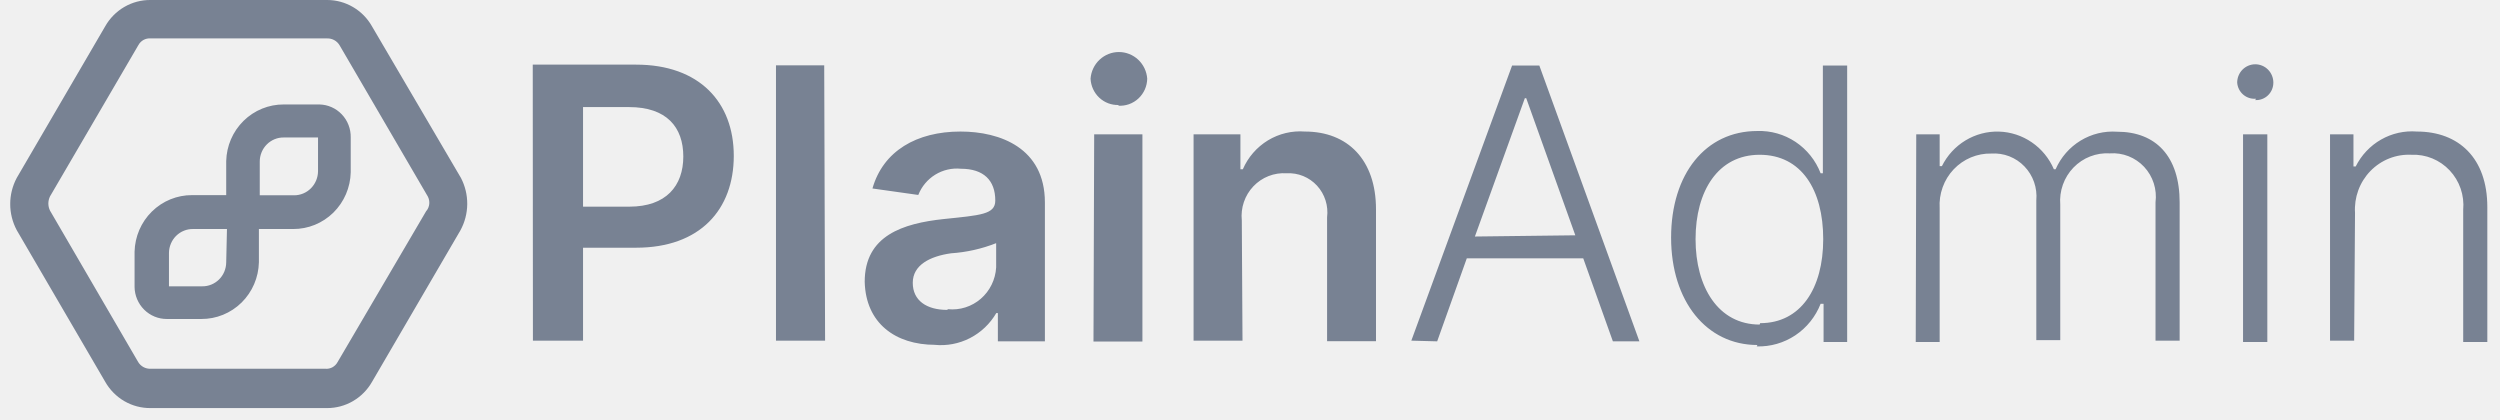
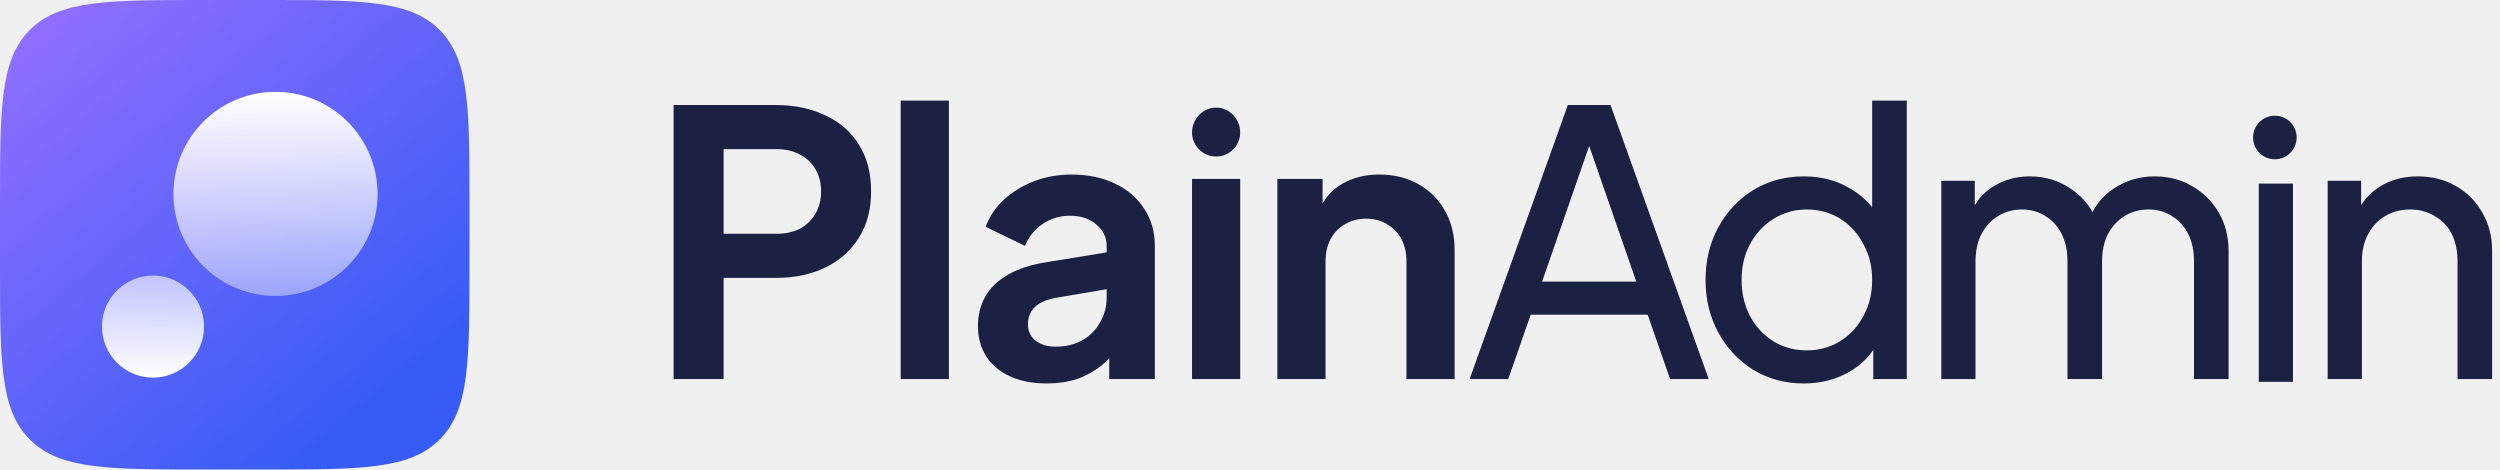
- <svg xmlns="http://www.w3.org/2000/svg" width="143" height="24" viewBox="0 0 143 24" fill="none">
-   <g clip-path="url(#clip0_1025_72)">
-     <path d="M30.483 19.485H33.35V14.169H36.385C40.051 14.169 41.972 11.981 41.972 8.913C41.972 5.845 40.001 3.697 36.385 3.697H30.473L30.483 19.485ZM33.35 11.821V6.125H35.981C38.129 6.125 39.085 7.274 39.085 8.953C39.085 10.632 38.1 11.821 36.001 11.821H33.35ZM47.145 3.737H44.386V19.485H47.195L47.145 3.737ZM53.452 19.724C54.151 19.795 54.856 19.661 55.483 19.339C56.109 19.017 56.632 18.519 56.989 17.906H57.078V19.525H59.768V11.581C59.768 8.463 57.206 7.524 54.94 7.524C52.437 7.524 50.516 8.633 49.904 10.781L52.526 11.151C52.717 10.668 53.058 10.261 53.496 9.991C53.935 9.721 54.449 9.602 54.96 9.652C56.26 9.652 56.93 10.312 56.93 11.471C56.93 12.27 56.083 12.31 53.974 12.53C51.668 12.78 49.461 13.459 49.461 16.117C49.52 18.495 51.225 19.724 53.491 19.724H53.452ZM54.181 17.726C53.008 17.726 52.21 17.196 52.21 16.177C52.21 15.158 53.196 14.658 54.398 14.489C55.283 14.43 56.153 14.235 56.98 13.909V15.298C56.96 15.641 56.872 15.976 56.721 16.284C56.571 16.592 56.36 16.866 56.102 17.089C55.845 17.312 55.545 17.48 55.222 17.582C54.898 17.685 54.558 17.72 54.221 17.686L54.181 17.726ZM62.547 19.535H65.346V7.684H62.587L62.547 19.535ZM63.956 6.045C64.167 6.06 64.379 6.031 64.578 5.961C64.778 5.89 64.961 5.779 65.117 5.634C65.273 5.489 65.398 5.313 65.485 5.118C65.571 4.922 65.618 4.711 65.621 4.497C65.59 4.083 65.405 3.696 65.105 3.414C64.804 3.133 64.41 2.976 64.001 2.976C63.591 2.976 63.197 3.133 62.897 3.414C62.596 3.696 62.411 4.083 62.38 4.497C62.398 4.914 62.578 5.306 62.88 5.589C63.183 5.872 63.584 6.022 63.996 6.005L63.956 6.045ZM71.031 12.61C70.995 12.255 71.035 11.896 71.149 11.559C71.263 11.222 71.449 10.914 71.693 10.657C71.937 10.4 72.234 10.2 72.562 10.071C72.89 9.943 73.242 9.888 73.593 9.912C73.917 9.893 74.24 9.947 74.541 10.069C74.842 10.192 75.113 10.38 75.334 10.62C75.555 10.861 75.721 11.147 75.82 11.46C75.92 11.773 75.95 12.104 75.909 12.43V19.515H78.707V11.971C78.707 9.143 77.091 7.524 74.638 7.524C73.899 7.467 73.161 7.644 72.525 8.03C71.89 8.417 71.388 8.994 71.09 9.682H70.952V7.684H68.272V19.485H71.071L71.031 12.61ZM82.206 19.525L83.9 14.778H90.562L92.257 19.525H93.774L88.049 3.747H86.492L80.728 19.485L82.206 19.525ZM84.364 13.529L87.221 5.616H87.3L90.108 13.459L84.364 13.529ZM100.485 19.814C101.267 19.838 102.038 19.616 102.692 19.18C103.346 18.744 103.851 18.114 104.14 17.376H104.308V19.564H105.658V3.747H104.268V9.912H104.14C103.857 9.178 103.356 8.551 102.707 8.118C102.057 7.685 101.291 7.467 100.514 7.494C97.558 7.494 95.587 9.952 95.587 13.589C95.587 17.226 97.607 19.734 100.524 19.734L100.485 19.814ZM100.652 18.565C98.287 18.565 96.986 16.427 96.986 13.679C96.986 10.931 98.267 8.853 100.652 8.853C103.037 8.853 104.288 10.851 104.288 13.679C104.288 16.507 102.997 18.485 100.682 18.485L100.652 18.565ZM109.58 19.564H110.949V11.911C110.923 11.504 110.981 11.097 111.119 10.714C111.256 10.331 111.471 9.981 111.749 9.687C112.027 9.393 112.362 9.161 112.733 9.005C113.105 8.85 113.504 8.774 113.906 8.783C114.255 8.76 114.606 8.814 114.933 8.941C115.26 9.069 115.556 9.266 115.8 9.521C116.045 9.775 116.232 10.081 116.349 10.416C116.466 10.751 116.509 11.107 116.477 11.461V19.455H117.847V11.711C117.815 11.322 117.866 10.931 117.997 10.564C118.127 10.197 118.334 9.863 118.603 9.584C118.873 9.305 119.198 9.088 119.557 8.949C119.916 8.809 120.301 8.749 120.685 8.773C121.048 8.746 121.411 8.802 121.75 8.935C122.089 9.069 122.395 9.277 122.645 9.544C122.894 9.812 123.083 10.133 123.195 10.483C123.308 10.834 123.342 11.205 123.296 11.571V19.485H124.676V11.581C124.676 8.933 123.306 7.534 121.099 7.534C120.366 7.482 119.635 7.661 119.006 8.045C118.376 8.43 117.879 9.001 117.581 9.682H117.482C117.214 9.057 116.776 8.522 116.219 8.141C115.662 7.759 115.009 7.546 114.336 7.527C113.664 7.508 113.001 7.684 112.423 8.034C111.846 8.384 111.379 8.893 111.077 9.503H110.949V7.684H109.609L109.58 19.564ZM128.302 19.564H129.691V7.684H128.302V19.564ZM129.002 5.726C129.135 5.732 129.269 5.711 129.394 5.664C129.519 5.617 129.634 5.545 129.731 5.451C129.827 5.358 129.904 5.245 129.957 5.121C130.009 4.996 130.036 4.862 130.036 4.726C130.036 4.448 129.927 4.181 129.733 3.984C129.539 3.788 129.276 3.677 129.002 3.677C128.727 3.677 128.464 3.788 128.27 3.984C128.076 4.181 127.967 4.448 127.967 4.726C127.977 4.859 128.013 4.988 128.072 5.106C128.132 5.224 128.214 5.329 128.314 5.414C128.414 5.5 128.53 5.564 128.655 5.604C128.779 5.644 128.911 5.658 129.041 5.646L129.002 5.726ZM134.707 12.18C134.679 11.74 134.743 11.299 134.894 10.886C135.046 10.472 135.282 10.096 135.587 9.782C135.893 9.468 136.26 9.223 136.665 9.062C137.071 8.902 137.505 8.831 137.939 8.853C138.345 8.836 138.749 8.906 139.126 9.061C139.502 9.215 139.842 9.449 140.121 9.747C140.401 10.045 140.615 10.4 140.749 10.789C140.882 11.178 140.932 11.591 140.895 12.001V19.564H142.275V11.841C142.275 9.043 140.639 7.524 138.245 7.524C137.532 7.468 136.819 7.628 136.196 7.984C135.573 8.34 135.069 8.875 134.746 9.523H134.618V7.684H133.278V19.485H134.658L134.707 12.18Z" fill="#788293" />
-     <path d="M26.363 10.172L21.279 1.509C21.021 1.051 20.648 0.67 20.198 0.406C19.748 0.141 19.237 0.001 18.717 0H8.607C8.082 -0.005 7.565 0.133 7.109 0.398C6.654 0.663 6.276 1.047 6.015 1.509L0.96 10.172C0.714 10.632 0.584 11.147 0.584 11.671C0.584 12.194 0.714 12.71 0.96 13.17L6.015 21.833C6.276 22.295 6.654 22.678 7.109 22.944C7.565 23.209 8.082 23.346 8.607 23.342H18.717C19.236 23.342 19.746 23.204 20.196 22.94C20.646 22.677 21.019 22.299 21.279 21.843L26.334 13.18C26.586 12.721 26.721 12.205 26.726 11.68C26.731 11.154 26.607 10.636 26.363 10.172ZM24.393 12.05L19.308 20.714C19.24 20.839 19.138 20.941 19.014 21.009C18.89 21.076 18.749 21.105 18.608 21.093H8.607C8.468 21.097 8.33 21.064 8.207 20.998C8.084 20.931 7.981 20.833 7.907 20.714L2.862 12.05C2.799 11.924 2.766 11.783 2.766 11.641C2.766 11.499 2.799 11.358 2.862 11.231L7.917 2.578C7.985 2.453 8.087 2.351 8.211 2.283C8.336 2.216 8.476 2.186 8.617 2.198H18.717C18.856 2.194 18.994 2.227 19.117 2.294C19.239 2.36 19.343 2.458 19.417 2.578L24.472 11.241C24.538 11.368 24.567 11.513 24.555 11.656C24.542 11.8 24.49 11.937 24.403 12.05H24.393Z" fill="#788293" />
-     <path d="M18.264 6.225H16.234C15.44 6.22 14.676 6.531 14.106 7.092C13.536 7.653 13.207 8.418 13.189 9.223V11.411H10.992C10.198 11.406 9.433 11.717 8.864 12.278C8.294 12.838 7.965 13.604 7.947 14.409V16.407C7.952 16.832 8.123 17.238 8.422 17.535C8.721 17.833 9.124 17.998 9.543 17.996H11.514C12.308 18.001 13.072 17.69 13.642 17.129C14.211 16.568 14.54 15.803 14.559 14.998V12.85H16.766C17.56 12.855 18.324 12.544 18.894 11.983C19.463 11.422 19.793 10.657 19.811 9.852V7.854C19.815 7.644 19.778 7.435 19.702 7.24C19.627 7.044 19.514 6.866 19.37 6.715C19.226 6.563 19.055 6.442 18.865 6.358C18.675 6.274 18.471 6.229 18.264 6.225ZM13.189 15.018C13.186 15.232 13.142 15.443 13.059 15.64C12.976 15.837 12.856 16.015 12.705 16.164C12.554 16.313 12.375 16.431 12.179 16.511C11.983 16.59 11.774 16.63 11.563 16.627H9.592C9.547 16.627 9.503 16.609 9.47 16.578C9.437 16.546 9.417 16.503 9.415 16.457V14.459C9.417 14.245 9.462 14.034 9.545 13.837C9.628 13.64 9.748 13.462 9.899 13.313C10.05 13.163 10.229 13.046 10.425 12.966C10.62 12.887 10.83 12.847 11.041 12.85H13.238L13.189 15.018ZM18.441 9.802C18.436 10.235 18.262 10.648 17.957 10.952C17.653 11.255 17.242 11.424 16.815 11.421H14.608V9.233C14.609 9.018 14.652 8.806 14.735 8.608C14.817 8.41 14.938 8.231 15.089 8.08C15.24 7.93 15.419 7.811 15.615 7.731C15.812 7.651 16.022 7.611 16.234 7.614H18.264C18.311 7.614 18.356 7.633 18.389 7.667C18.422 7.7 18.441 7.746 18.441 7.794V9.802Z" fill="#788293" stroke="#788293" stroke-width="0.5" />
+ <svg xmlns="http://www.w3.org/2000/svg" width="213" height="40" viewBox="0 0 213 40" fill="none">
+   <g clip-path="url(#clip0_3035_132)">
+     <path d="M57.389 32.295V8.948H66.101C67.689 8.948 69.089 9.24 70.301 9.825C71.534 10.389 72.495 11.225 73.184 12.332C73.874 13.419 74.218 14.745 74.218 16.312C74.218 17.858 73.863 19.185 73.153 20.292C72.463 21.379 71.513 22.215 70.301 22.799C69.089 23.384 67.689 23.677 66.101 23.677H61.651V32.295H57.389ZM61.651 19.916H66.164C66.937 19.916 67.606 19.77 68.17 19.477C68.734 19.164 69.173 18.736 69.486 18.193C69.799 17.649 69.956 17.023 69.956 16.312C69.956 15.581 69.799 14.954 69.486 14.432C69.173 13.889 68.734 13.471 68.17 13.178C67.606 12.865 66.937 12.708 66.164 12.708H61.651V19.916Z" fill="#1A2142" />
+     <path d="M76.739 32.295V8.571H80.845V32.295H76.739Z" fill="#1A2142" />
+     <path d="M89.179 32.671C87.988 32.671 86.954 32.473 86.077 32.076C85.199 31.679 84.52 31.115 84.04 30.384C83.559 29.631 83.319 28.765 83.319 27.782C83.319 26.842 83.528 26.007 83.946 25.275C84.364 24.523 85.011 23.896 85.889 23.395C86.766 22.893 87.874 22.538 89.211 22.329L94.789 21.421V24.555L89.994 25.369C89.179 25.516 88.573 25.777 88.177 26.153C87.779 26.529 87.581 27.02 87.581 27.626C87.581 28.211 87.8 28.681 88.239 29.036C88.699 29.37 89.263 29.537 89.931 29.537C90.788 29.537 91.54 29.36 92.188 29.005C92.856 28.629 93.368 28.117 93.724 27.469C94.1 26.821 94.288 26.111 94.288 25.338V20.951C94.288 20.219 93.995 19.613 93.41 19.133C92.846 18.631 92.094 18.381 91.154 18.381C90.276 18.381 89.493 18.621 88.803 19.102C88.135 19.561 87.644 20.177 87.33 20.951L83.977 19.321C84.311 18.422 84.834 17.649 85.544 17.002C86.275 16.333 87.132 15.811 88.114 15.435C89.096 15.059 90.161 14.871 91.31 14.871C92.71 14.871 93.943 15.132 95.008 15.654C96.074 16.156 96.899 16.866 97.484 17.785C98.09 18.684 98.393 19.739 98.393 20.951V32.295H94.507V29.381L95.385 29.318C94.946 30.049 94.423 30.666 93.818 31.167C93.212 31.648 92.522 32.024 91.749 32.295C90.976 32.546 90.119 32.671 89.179 32.671Z" fill="#1A2142" />
+     <path d="M101.561 32.295V15.247H105.666V32.295H101.561ZM103.614 13.335C102.48 13.335 101.561 12.416 101.561 11.282C101.561 10.149 102.48 9.165 103.614 9.165C104.747 9.165 105.666 10.149 105.666 11.282C105.666 12.416 104.747 13.335 103.614 13.335Z" fill="#1A2142" />
+     <path d="M108.83 32.295V15.247H112.685V18.6L112.371 18.005C112.768 16.981 113.416 16.208 114.314 15.685C115.234 15.142 116.299 14.871 117.511 14.871C118.765 14.871 119.872 15.142 120.833 15.685C121.815 16.229 122.578 16.991 123.121 17.973C123.663 18.934 123.935 20.052 123.935 21.327V32.295H119.831V22.298C119.831 21.546 119.683 20.898 119.392 20.355C119.099 19.812 118.692 19.394 118.169 19.102C117.668 18.788 117.072 18.631 116.383 18.631C115.714 18.631 115.119 18.788 114.597 19.102C114.074 19.394 113.667 19.812 113.374 20.355C113.082 20.898 112.935 21.546 112.935 22.298V32.295H108.83Z" fill="#1A2142" />
+     <path d="M125.213 32.295L133.581 8.948H137.216L145.583 32.295H142.293L140.381 26.811H130.415L128.503 32.295H125.213ZM131.387 23.991H139.411L134.96 11.173H135.838L131.387 23.991Z" fill="#1A2142" />
+     <path d="M153.68 32.671C152.093 32.671 150.661 32.285 149.387 31.512C148.133 30.739 147.141 29.684 146.409 28.347C145.679 27.009 145.313 25.516 145.313 23.865C145.313 22.173 145.679 20.669 146.409 19.352C147.141 18.015 148.133 16.96 149.387 16.187C150.661 15.414 152.093 15.027 153.68 15.027C155.08 15.027 156.324 15.33 157.409 15.936C158.497 16.521 159.353 17.315 159.98 18.318L159.509 19.039V8.571H162.455V32.295H159.604V28.691L159.98 29.193C159.394 30.3 158.538 31.157 157.409 31.763C156.302 32.368 155.059 32.671 153.68 32.671ZM153.931 29.851C154.997 29.851 155.947 29.59 156.782 29.067C157.619 28.545 158.277 27.835 158.758 26.936C159.259 26.017 159.509 24.993 159.509 23.865C159.509 22.716 159.259 21.692 158.758 20.794C158.277 19.875 157.619 19.154 156.782 18.631C155.947 18.109 154.997 17.848 153.931 17.848C152.886 17.848 151.935 18.119 151.079 18.663C150.244 19.185 149.585 19.895 149.105 20.794C148.625 21.671 148.384 22.695 148.384 23.865C148.384 24.993 148.625 26.017 149.105 26.936C149.585 27.835 150.244 28.545 151.079 29.067C151.915 29.59 152.866 29.851 153.931 29.851Z" fill="#1A2142" />
+     <path d="M165.4 32.295V15.403H168.252V18.851L167.843 18.318C168.262 17.253 168.93 16.438 169.849 15.873C170.769 15.309 171.803 15.027 172.952 15.027C174.268 15.027 175.449 15.393 176.494 16.124C177.559 16.855 178.29 17.817 178.687 19.007L177.873 19.039C178.312 17.723 179.053 16.73 180.098 16.061C181.142 15.372 182.302 15.027 183.576 15.027C184.746 15.027 185.801 15.299 186.741 15.842C187.702 16.385 188.465 17.137 189.029 18.099C189.593 19.06 189.875 20.146 189.875 21.358V32.295H186.929V22.298C186.929 21.358 186.762 20.564 186.428 19.916C186.094 19.269 185.634 18.767 185.049 18.412C184.485 18.036 183.816 17.848 183.043 17.848C182.292 17.848 181.612 18.036 181.006 18.412C180.421 18.767 179.952 19.279 179.596 19.948C179.262 20.595 179.095 21.379 179.095 22.298V32.295H176.149V22.298C176.149 21.358 175.981 20.564 175.647 19.916C175.313 19.269 174.853 18.767 174.268 18.412C173.705 18.036 173.035 17.848 172.262 17.848C171.511 17.848 170.832 18.036 170.226 18.412C169.641 18.767 169.17 19.279 168.815 19.948C168.481 20.595 168.314 21.379 168.314 22.298V32.295H165.4Z" fill="#1A2142" />
+     <path d="M192.448 32.533V15.642H195.362V32.533H192.448Z" fill="#1A2142" />
+     <path d="M198.318 32.295V15.403H201.169V18.694L200.7 18.412C201.118 17.346 201.786 16.521 202.706 15.936C203.646 15.33 204.742 15.027 205.996 15.027C207.208 15.027 208.283 15.299 209.223 15.842C210.185 16.385 210.938 17.137 211.48 18.099C212.045 19.06 212.327 20.146 212.327 21.358V32.295H209.381V22.298C209.381 21.358 209.214 20.564 208.879 19.916C208.545 19.269 208.065 18.767 207.438 18.412C206.832 18.036 206.132 17.848 205.338 17.848C204.544 17.848 203.834 18.036 203.207 18.412C202.601 18.767 202.12 19.279 201.765 19.948C201.411 20.595 201.233 21.379 201.233 22.298V32.295H198.318Z" fill="#1A2142" />
+     <path d="M193.818 13.572C194.844 13.572 195.675 12.74 195.675 11.714C195.675 10.689 194.844 9.857 193.818 9.857C192.792 9.857 191.961 10.689 191.961 11.714C191.961 12.74 192.792 13.572 193.818 13.572Z" fill="#1A2142" />
+     <path d="M0 17.391C0 9.193 0 5.094 2.547 2.547C5.094 0 9.193 0 17.391 0H22.609C30.807 0 34.906 0 37.453 2.547C40 5.094 40 9.193 40 17.391V22.609C40 30.807 40 34.906 37.453 37.453C34.906 40 30.807 40 22.609 40H17.391C9.193 40 5.094 40 2.547 37.453C0 34.906 0 30.807 0 22.609L0 17.391Z" fill="url(#paint0_linear_3035_132)" />
+     <path d="M32.169 16.522C32.169 21.324 28.276 25.217 23.473 25.217C18.671 25.217 14.778 21.324 14.778 16.522C14.778 11.719 18.671 7.826 23.473 7.826C28.276 7.826 32.169 11.719 32.169 16.522Z" fill="url(#paint1_linear_3035_132)" />
+     <path d="M17.386 27.826C17.386 30.227 15.439 32.174 13.038 32.174C10.637 32.174 8.69 30.227 8.69 27.826C8.69 25.425 10.637 23.478 13.038 23.478C15.439 23.478 17.386 25.425 17.386 27.826Z" fill="url(#paint2_linear_3035_132)" />
  </g>
  <defs>
-     <clipPath id="clip0_1025_72">
-       <rect width="141.778" height="23.341" fill="white" transform="translate(0.585815)" />
+     <linearGradient id="paint0_linear_3035_132" x1="31.389" y1="35" x2="2.144" y2="0.196" gradientUnits="userSpaceOnUse">
+       <stop stop-color="#365CF5" />
+       <stop offset="1" stop-color="#946FFF" />
+     </linearGradient>
+     <linearGradient id="paint1_linear_3035_132" x1="23.473" y1="7.826" x2="23.473" y2="38.261" gradientUnits="userSpaceOnUse">
+       <stop stop-color="white" />
+       <stop offset="1" stop-color="white" stop-opacity="0" />
+     </linearGradient>
+     <linearGradient id="paint2_linear_3035_132" x1="13.038" y1="9.565" x2="13.038" y2="32.174" gradientUnits="userSpaceOnUse">
+       <stop stop-color="white" stop-opacity="0" />
+       <stop offset="1" stop-color="white" />
+     </linearGradient>
+     <clipPath id="clip0_3035_132">
+       <rect width="212.941" height="40" fill="white" />
    </clipPath>
  </defs>
</svg>
